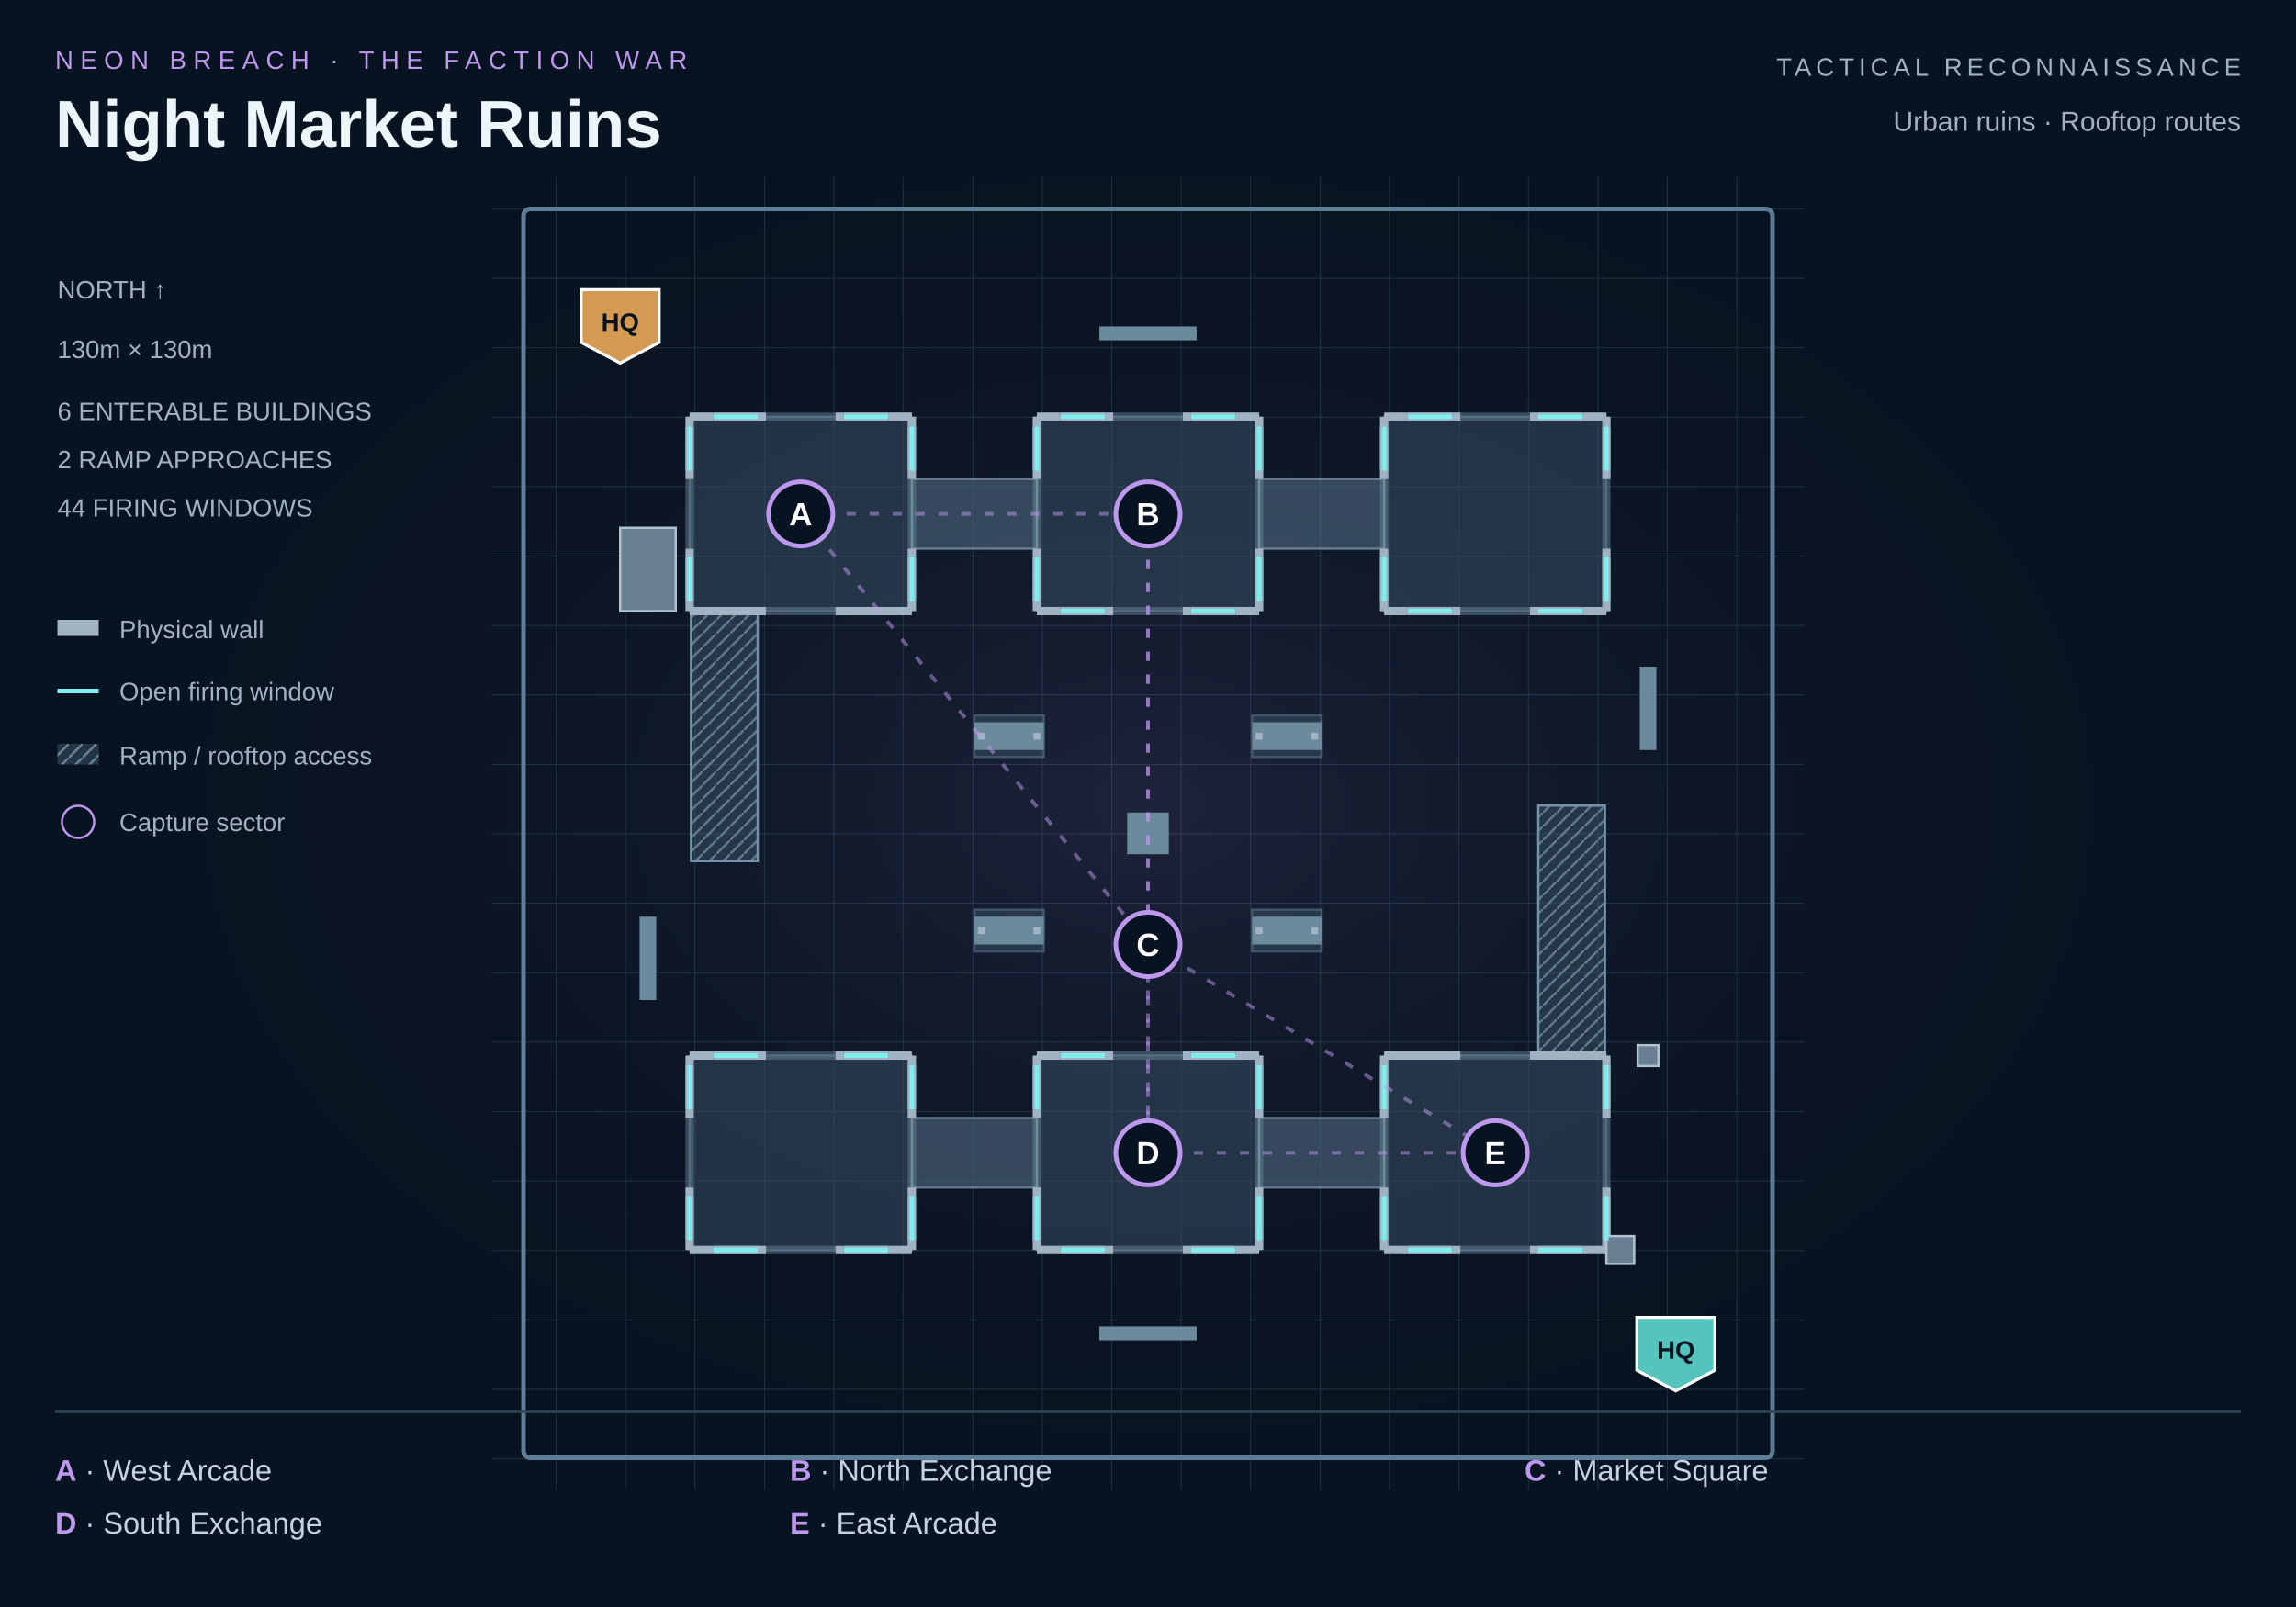
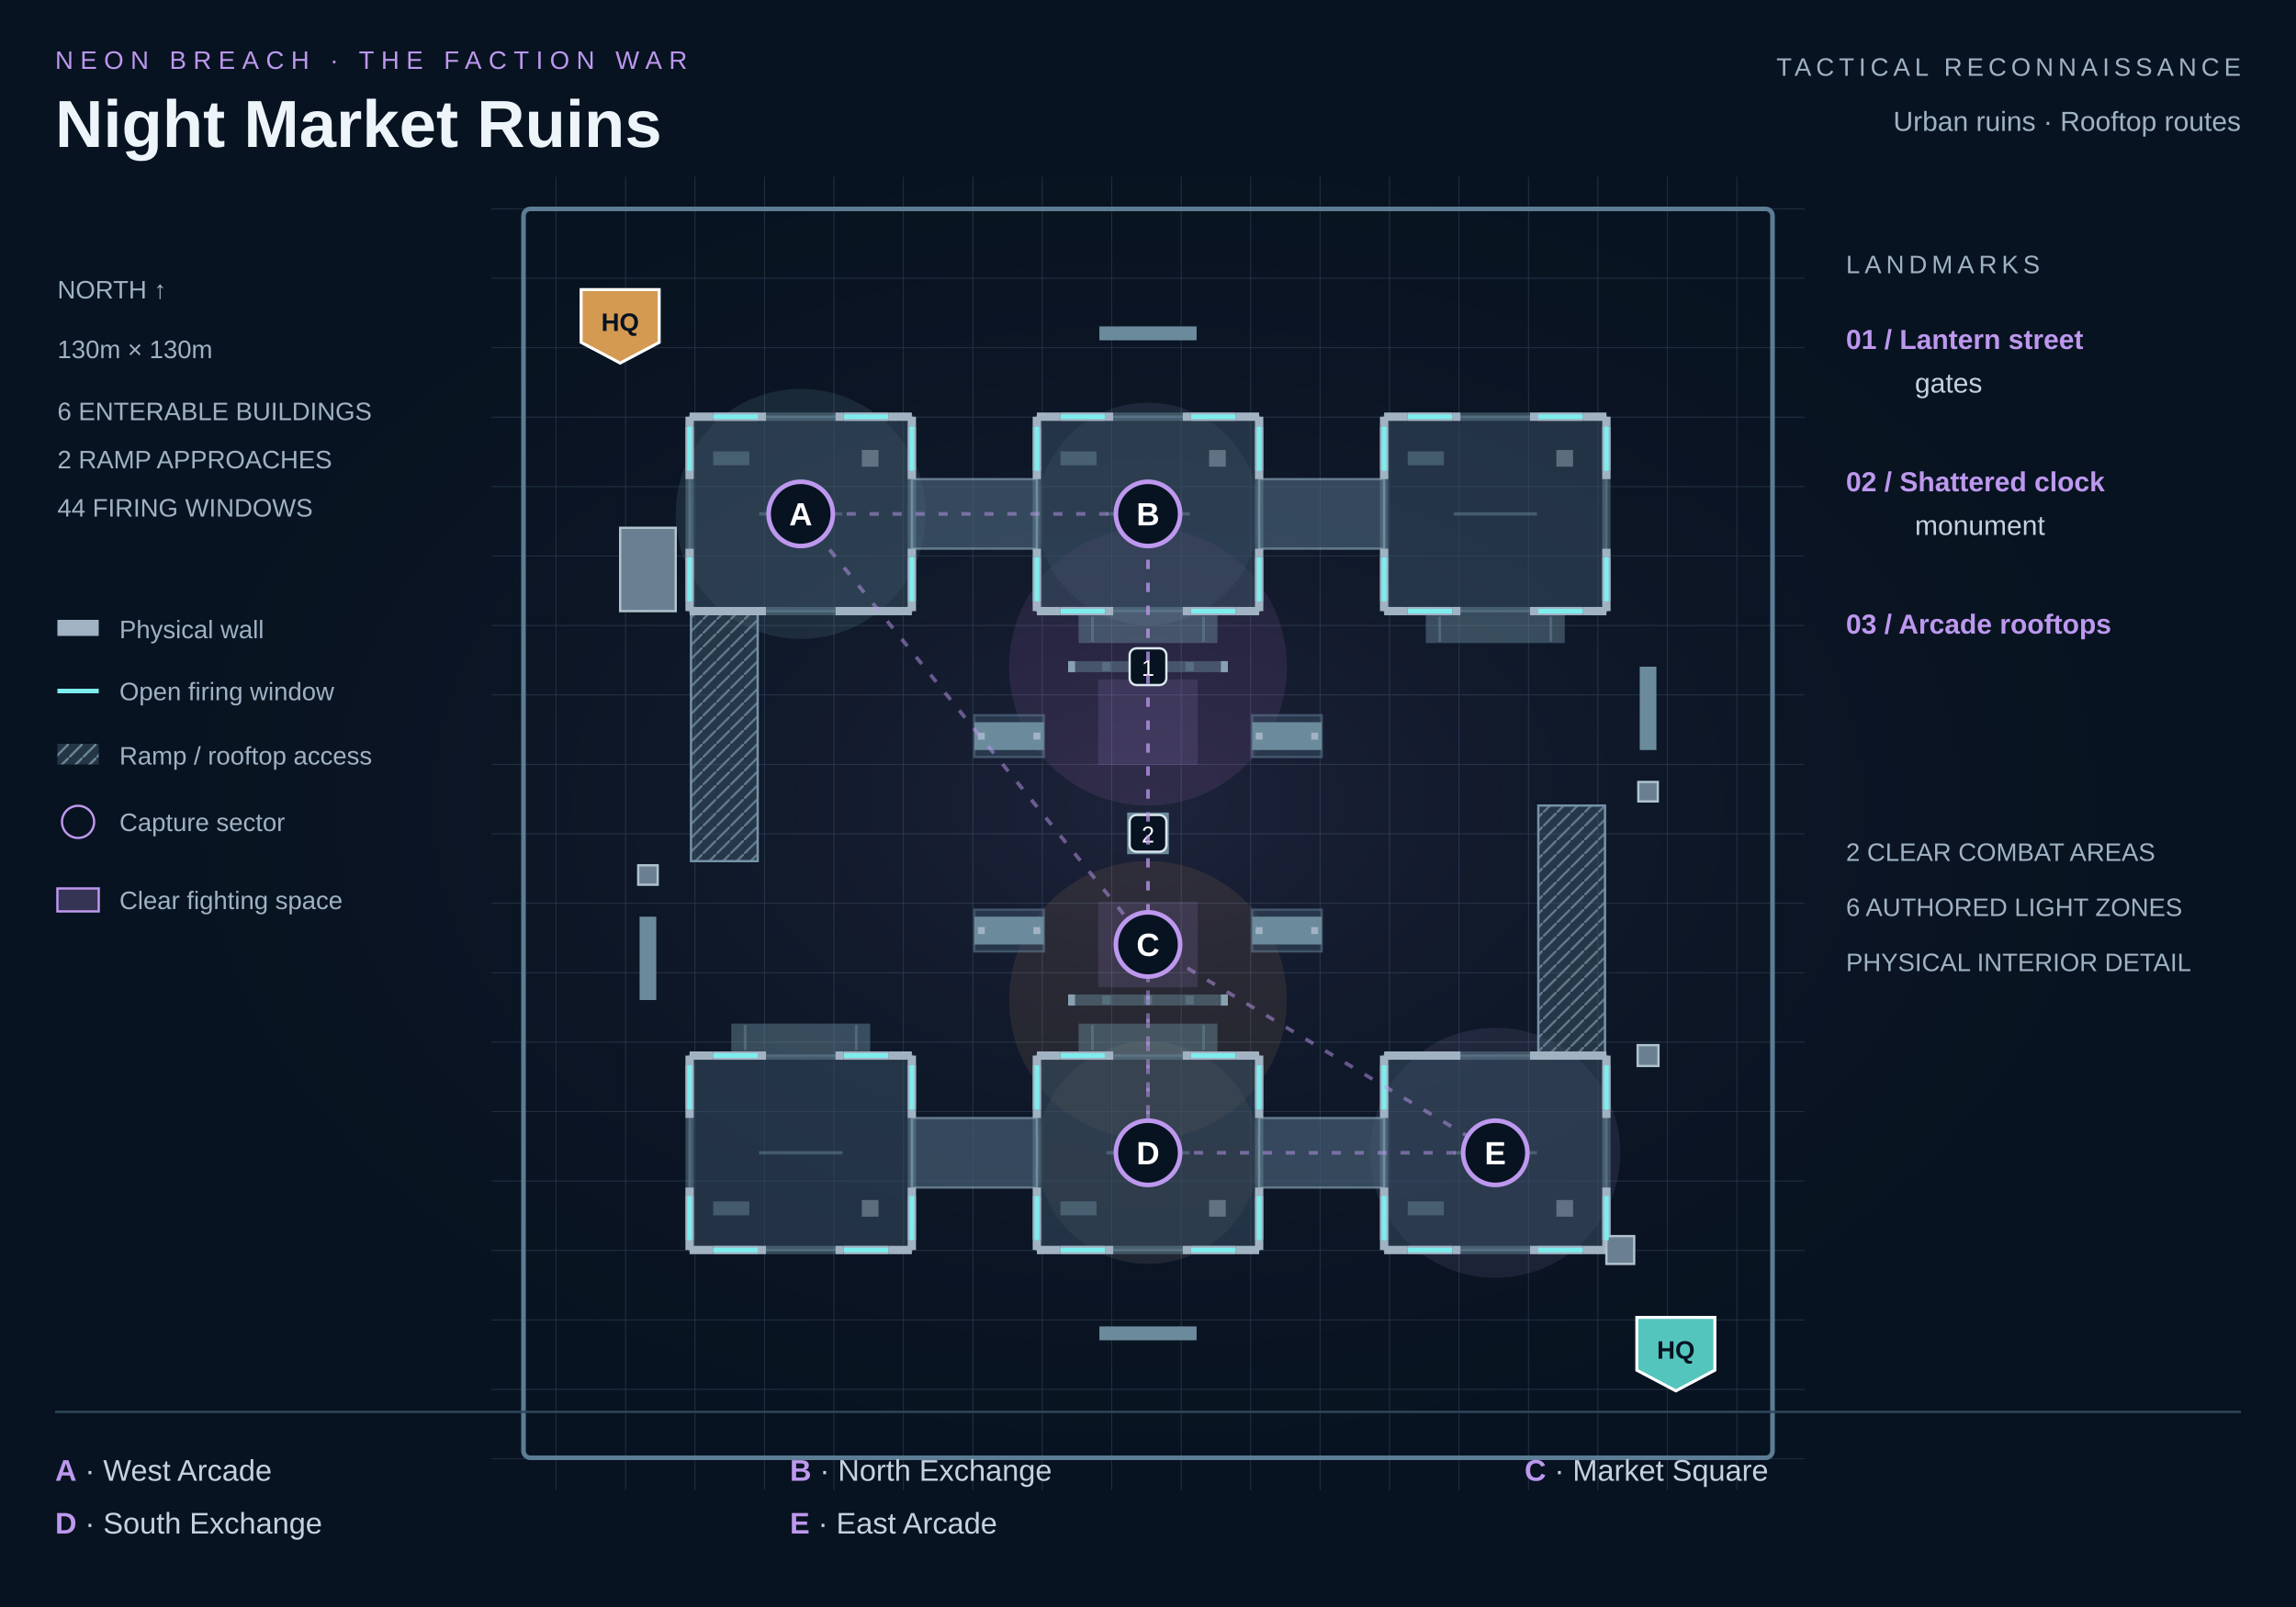
<svg xmlns="http://www.w3.org/2000/svg" width="1000" height="700" viewBox="0 0 1000 700" role="img" aria-label="Night Market Ruins tactical map preview">
  <defs>
    <pattern id="grid" width="30.25" height="30.25" patternUnits="userSpaceOnUse">
      <path d="M30.25 0H0V30.25" fill="none" stroke="#25374a" stroke-width=".6" />
    </pattern>
    <pattern id="ramp" width="6" height="6" patternUnits="userSpaceOnUse">
      <path d="M0 6L6 0" stroke="#91adbe" stroke-width="1" />
      <rect width="6" height="6" fill="#405a6c" fill-opacity=".5" />
    </pattern>
    <radialGradient id="glow">
      <stop stop-color="#bd98ee" stop-opacity=".12" />
      <stop offset="1" stop-color="#081321" stop-opacity="0" />
    </radialGradient>
  </defs>
  <rect width="1000" height="700" fill="#081321" />
  <rect x="214" y="77" width="572" height="572" fill="url(#grid)" />
  <ellipse cx="500" cy="350" rx="460" ry="310" fill="url(#glow)" />
  <g font-family="system-ui,Segoe UI,Arial,sans-serif">
    <text x="24" y="30" fill="#bd98ee" font-size="11" letter-spacing="3">NEON BREACH · THE FACTION WAR</text>
    <text x="24" y="64" fill="#edf5fa" font-size="29" font-weight="750">Night Market Ruins</text>
    <text x="976" y="33" text-anchor="end" fill="#9fb2c3" font-size="11" letter-spacing="2">TACTICAL RECONNAISSANCE</text>
    <text x="976" y="57" text-anchor="end" fill="#9fb2c3" font-size="12">Urban ruins · Rooftop routes</text>
    <rect x="228" y="91" width="544" height="544" rx="3" fill="none" stroke="#5c7d94" stroke-width="2" />
+     <circle cx="500" cy="435.6" r="60.5" fill="rgb(255,176,107)" opacity=".09" />
+     <circle cx="500" cy="290.4" r="60.5" fill="rgb(240,143,255)" opacity=".09" />
+     <circle cx="500" cy="223.85" r="48.4" fill="rgb(191,227,255)" opacity=".09" />
+     <circle cx="500" cy="502.15" r="48.4" fill="rgb(255,227,184)" opacity=".09" />
+     <circle cx="348.75" cy="223.85" r="54.45" fill="rgb(176,240,255)" opacity=".09" />
+     <circle cx="651.25" cy="502.15" r="54.45" fill="rgb(217,184,255)" opacity=".09" />
+     <rect x="478.82" y="393.25" width="42.35" height="36.30" fill="#bd98ee" stroke="#bd98ee" stroke-width="1" opacity="0.13" />
+     <rect x="478.82" y="296.45" width="42.35" height="36.30" fill="#bd98ee" stroke="#bd98ee" stroke-width="1" opacity="0.13" />
    <rect x="300.35" y="181.50" width="96.80" height="84.70" fill="#364d61" stroke="#66829a" stroke-width="1" opacity="0.55" />
    <rect x="451.60" y="181.50" width="96.80" height="84.70" fill="#364d61" stroke="#66829a" stroke-width="1" opacity="0.55" />
    <rect x="602.85" y="181.50" width="96.80" height="84.70" fill="#364d61" stroke="#66829a" stroke-width="1" opacity="0.55" />
    <rect x="300.35" y="459.80" width="96.80" height="84.70" fill="#364d61" stroke="#66829a" stroke-width="1" opacity="0.55" />
    <rect x="451.60" y="459.80" width="96.80" height="84.70" fill="#364d61" stroke="#66829a" stroke-width="1" opacity="0.55" />
    <rect x="602.85" y="459.80" width="96.80" height="84.70" fill="#364d61" stroke="#66829a" stroke-width="1" opacity="0.55" />
    <rect x="424.38" y="311.57" width="30.25" height="18.15" fill="#364d61" stroke="#66829a" stroke-width="1" opacity="0.55" />
    <rect x="545.38" y="396.27" width="30.25" height="18.15" fill="#364d61" stroke="#66829a" stroke-width="1" opacity="0.55" />
    <rect x="424.38" y="396.27" width="30.25" height="18.15" fill="#364d61" stroke="#66829a" stroke-width="1" opacity="0.55" />
    <rect x="545.38" y="311.57" width="30.25" height="18.15" fill="#364d61" stroke="#66829a" stroke-width="1" opacity="0.55" />
    <rect x="397.15" y="208.72" width="54.45" height="30.25" fill="#4a6379" stroke="#92aec1" stroke-width="1" opacity="0.65" />
    <rect x="548.40" y="208.72" width="54.45" height="30.25" fill="#4a6379" stroke="#92aec1" stroke-width="1" opacity="0.65" />
    <rect x="397.15" y="487.02" width="54.45" height="30.25" fill="#4a6379" stroke="#92aec1" stroke-width="1" opacity="0.65" />
    <rect x="548.40" y="487.02" width="54.45" height="30.25" fill="#4a6379" stroke="#92aec1" stroke-width="1" opacity="0.65" />
    <rect x="300.96" y="266.20" width="29.04" height="108.90" fill="url(#ramp)" stroke="#7fa0b6" stroke-width="1" opacity="0.9" />
    <rect x="670.00" y="350.90" width="29.04" height="108.90" fill="url(#ramp)" stroke="#7fa0b6" stroke-width="1" opacity="0.9" />
    <rect x="300.35" y="179.69" width="10.29" height="3.63" fill="#a1b3c3" opacity="1" />
    <rect x="310.63" y="179.69" width="19.36" height="3.63" fill="#6b8b9c" opacity="1" />
    <rect x="310.63" y="179.69" width="19.36" height="3.63" fill="#a1b3c3" opacity="1" />
    <rect x="330.00" y="179.69" width="3.63" height="3.63" fill="#a1b3c3" opacity="1" />
    <rect x="333.63" y="179.69" width="30.25" height="3.63" fill="#6b8b9c" opacity="0.45" />
    <rect x="363.88" y="179.69" width="3.63" height="3.63" fill="#a1b3c3" opacity="1" />
    <rect x="367.50" y="179.69" width="19.36" height="3.63" fill="#6b8b9c" opacity="1" />
    <rect x="367.50" y="179.69" width="19.36" height="3.63" fill="#a1b3c3" opacity="1" />
    <rect x="386.87" y="179.69" width="10.29" height="3.63" fill="#a1b3c3" opacity="1" />
    <rect x="298.54" y="181.50" width="3.63" height="4.24" fill="#a1b3c3" opacity="1" />
    <rect x="298.54" y="185.74" width="3.63" height="19.36" fill="#6b8b9c" opacity="1" />
    <rect x="298.54" y="185.74" width="3.63" height="19.36" fill="#a1b3c3" opacity="1" />
    <rect x="298.54" y="205.09" width="3.63" height="3.63" fill="#a1b3c3" opacity="1" />
    <rect x="298.54" y="208.72" width="3.63" height="30.25" fill="#6b8b9c" opacity="0.45" />
    <rect x="298.54" y="238.98" width="3.63" height="3.63" fill="#a1b3c3" opacity="1" />
    <rect x="298.54" y="242.60" width="3.63" height="19.36" fill="#6b8b9c" opacity="1" />
    <rect x="298.54" y="242.60" width="3.63" height="19.36" fill="#a1b3c3" opacity="1" />
    <rect x="298.54" y="261.96" width="3.63" height="4.24" fill="#a1b3c3" opacity="1" />
    <rect x="300.35" y="264.38" width="33.27" height="3.63" fill="#a1b3c3" opacity="1" />
    <rect x="333.63" y="264.38" width="30.25" height="3.63" fill="#6b8b9c" opacity="0.45" />
    <rect x="363.88" y="264.38" width="33.27" height="3.63" fill="#a1b3c3" opacity="1" />
    <rect x="395.33" y="181.50" width="3.63" height="4.24" fill="#a1b3c3" opacity="1" />
    <rect x="395.33" y="185.74" width="3.63" height="19.36" fill="#6b8b9c" opacity="1" />
    <rect x="395.33" y="185.74" width="3.63" height="19.36" fill="#a1b3c3" opacity="1" />
    <rect x="395.33" y="205.09" width="3.63" height="3.63" fill="#a1b3c3" opacity="1" />
    <rect x="395.33" y="208.72" width="3.63" height="30.25" fill="#6b8b9c" opacity="0.45" />
    <rect x="395.33" y="238.98" width="3.63" height="3.63" fill="#a1b3c3" opacity="1" />
    <rect x="395.33" y="242.60" width="3.63" height="19.36" fill="#6b8b9c" opacity="1" />
    <rect x="395.33" y="242.60" width="3.63" height="19.36" fill="#a1b3c3" opacity="1" />
    <rect x="395.33" y="261.96" width="3.63" height="4.24" fill="#a1b3c3" opacity="1" />
    <rect x="451.60" y="179.69" width="10.29" height="3.63" fill="#a1b3c3" opacity="1" />
    <rect x="461.88" y="179.69" width="19.36" height="3.63" fill="#6b8b9c" opacity="1" />
    <rect x="461.88" y="179.69" width="19.36" height="3.63" fill="#a1b3c3" opacity="1" />
    <rect x="481.25" y="179.69" width="3.63" height="3.63" fill="#a1b3c3" opacity="1" />
    <rect x="484.88" y="179.69" width="30.25" height="3.63" fill="#6b8b9c" opacity="0.45" />
    <rect x="515.13" y="179.69" width="3.63" height="3.63" fill="#a1b3c3" opacity="1" />
    <rect x="518.75" y="179.69" width="19.36" height="3.63" fill="#6b8b9c" opacity="1" />
    <rect x="518.75" y="179.69" width="19.36" height="3.63" fill="#a1b3c3" opacity="1" />
    <rect x="538.12" y="179.69" width="10.29" height="3.63" fill="#a1b3c3" opacity="1" />
    <rect x="449.78" y="181.50" width="3.63" height="4.24" fill="#a1b3c3" opacity="1" />
    <rect x="449.78" y="185.74" width="3.63" height="19.36" fill="#6b8b9c" opacity="1" />
    <rect x="449.78" y="185.74" width="3.63" height="19.36" fill="#a1b3c3" opacity="1" />
    <rect x="449.78" y="205.09" width="3.63" height="3.63" fill="#a1b3c3" opacity="1" />
    <rect x="449.78" y="208.72" width="3.63" height="30.25" fill="#6b8b9c" opacity="0.45" />
    <rect x="449.78" y="238.98" width="3.63" height="3.63" fill="#a1b3c3" opacity="1" />
    <rect x="449.78" y="242.60" width="3.63" height="19.36" fill="#6b8b9c" opacity="1" />
    <rect x="449.78" y="242.60" width="3.63" height="19.36" fill="#a1b3c3" opacity="1" />
    <rect x="449.78" y="261.96" width="3.63" height="4.24" fill="#a1b3c3" opacity="1" />
    <rect x="451.60" y="264.38" width="10.29" height="3.63" fill="#a1b3c3" opacity="1" />
    <rect x="461.88" y="264.38" width="19.36" height="3.63" fill="#6b8b9c" opacity="1" />
    <rect x="461.88" y="264.38" width="19.36" height="3.63" fill="#a1b3c3" opacity="1" />
    <rect x="481.25" y="264.38" width="3.63" height="3.63" fill="#a1b3c3" opacity="1" />
    <rect x="484.88" y="264.38" width="30.25" height="3.63" fill="#6b8b9c" opacity="0.45" />
    <rect x="515.13" y="264.38" width="3.63" height="3.63" fill="#a1b3c3" opacity="1" />
    <rect x="518.75" y="264.38" width="19.36" height="3.63" fill="#6b8b9c" opacity="1" />
    <rect x="518.75" y="264.38" width="19.36" height="3.63" fill="#a1b3c3" opacity="1" />
    <rect x="538.12" y="264.38" width="10.29" height="3.63" fill="#a1b3c3" opacity="1" />
    <rect x="546.59" y="181.50" width="3.63" height="4.24" fill="#a1b3c3" opacity="1" />
    <rect x="546.59" y="185.74" width="3.63" height="19.36" fill="#6b8b9c" opacity="1" />
    <rect x="546.59" y="185.74" width="3.63" height="19.36" fill="#a1b3c3" opacity="1" />
    <rect x="546.59" y="205.09" width="3.63" height="3.63" fill="#a1b3c3" opacity="1" />
    <rect x="546.59" y="208.72" width="3.63" height="30.25" fill="#6b8b9c" opacity="0.45" />
    <rect x="546.59" y="238.98" width="3.63" height="3.63" fill="#a1b3c3" opacity="1" />
    <rect x="546.59" y="242.60" width="3.63" height="19.36" fill="#6b8b9c" opacity="1" />
    <rect x="546.59" y="242.60" width="3.63" height="19.36" fill="#a1b3c3" opacity="1" />
    <rect x="546.59" y="261.96" width="3.63" height="4.24" fill="#a1b3c3" opacity="1" />
    <rect x="602.85" y="179.69" width="10.29" height="3.63" fill="#a1b3c3" opacity="1" />
    <rect x="613.13" y="179.69" width="19.36" height="3.63" fill="#6b8b9c" opacity="1" />
    <rect x="613.13" y="179.69" width="19.36" height="3.63" fill="#a1b3c3" opacity="1" />
    <rect x="632.50" y="179.69" width="3.63" height="3.63" fill="#a1b3c3" opacity="1" />
    <rect x="636.13" y="179.69" width="30.25" height="3.63" fill="#6b8b9c" opacity="0.45" />
    <rect x="666.38" y="179.69" width="3.63" height="3.63" fill="#a1b3c3" opacity="1" />
    <rect x="670.00" y="179.69" width="19.36" height="3.63" fill="#6b8b9c" opacity="1" />
    <rect x="670.00" y="179.69" width="19.36" height="3.63" fill="#a1b3c3" opacity="1" />
    <rect x="689.37" y="179.69" width="10.29" height="3.63" fill="#a1b3c3" opacity="1" />
    <rect x="601.03" y="181.50" width="3.63" height="4.24" fill="#a1b3c3" opacity="1" />
    <rect x="601.03" y="185.74" width="3.63" height="19.36" fill="#6b8b9c" opacity="1" />
    <rect x="601.03" y="185.74" width="3.63" height="19.36" fill="#a1b3c3" opacity="1" />
    <rect x="601.03" y="205.09" width="3.63" height="3.63" fill="#a1b3c3" opacity="1" />
    <rect x="601.03" y="208.72" width="3.63" height="30.25" fill="#6b8b9c" opacity="0.45" />
    <rect x="601.03" y="238.98" width="3.63" height="3.63" fill="#a1b3c3" opacity="1" />
    <rect x="601.03" y="242.60" width="3.63" height="19.36" fill="#6b8b9c" opacity="1" />
    <rect x="601.03" y="242.60" width="3.63" height="19.36" fill="#a1b3c3" opacity="1" />
    <rect x="601.03" y="261.96" width="3.63" height="4.24" fill="#a1b3c3" opacity="1" />
    <rect x="602.85" y="264.38" width="10.29" height="3.63" fill="#a1b3c3" opacity="1" />
    <rect x="613.13" y="264.38" width="19.36" height="3.63" fill="#6b8b9c" opacity="1" />
    <rect x="613.13" y="264.38" width="19.36" height="3.63" fill="#a1b3c3" opacity="1" />
    <rect x="632.50" y="264.38" width="3.63" height="3.63" fill="#a1b3c3" opacity="1" />
    <rect x="636.13" y="264.38" width="30.25" height="3.63" fill="#6b8b9c" opacity="0.45" />
    <rect x="666.38" y="264.38" width="3.63" height="3.63" fill="#a1b3c3" opacity="1" />
    <rect x="670.00" y="264.38" width="19.36" height="3.63" fill="#6b8b9c" opacity="1" />
    <rect x="670.00" y="264.38" width="19.36" height="3.63" fill="#a1b3c3" opacity="1" />
    <rect x="689.37" y="264.38" width="10.29" height="3.63" fill="#a1b3c3" opacity="1" />
    <rect x="697.84" y="181.50" width="3.63" height="4.24" fill="#a1b3c3" opacity="1" />
    <rect x="697.84" y="185.74" width="3.63" height="19.36" fill="#6b8b9c" opacity="1" />
    <rect x="697.84" y="185.74" width="3.63" height="19.36" fill="#a1b3c3" opacity="1" />
    <rect x="697.84" y="205.09" width="3.63" height="3.63" fill="#a1b3c3" opacity="1" />
    <rect x="697.84" y="208.72" width="3.63" height="30.25" fill="#6b8b9c" opacity="0.45" />
    <rect x="697.84" y="238.98" width="3.63" height="3.63" fill="#a1b3c3" opacity="1" />
    <rect x="697.84" y="242.60" width="3.63" height="19.36" fill="#6b8b9c" opacity="1" />
    <rect x="697.84" y="242.60" width="3.63" height="19.36" fill="#a1b3c3" opacity="1" />
    <rect x="697.84" y="261.96" width="3.63" height="4.24" fill="#a1b3c3" opacity="1" />
    <rect x="300.35" y="457.99" width="10.29" height="3.63" fill="#a1b3c3" opacity="1" />
    <rect x="310.63" y="457.99" width="19.36" height="3.63" fill="#6b8b9c" opacity="1" />
    <rect x="310.63" y="457.99" width="19.36" height="3.63" fill="#a1b3c3" opacity="1" />
    <rect x="330.00" y="457.99" width="3.63" height="3.63" fill="#a1b3c3" opacity="1" />
    <rect x="333.63" y="457.99" width="30.25" height="3.63" fill="#6b8b9c" opacity="0.45" />
    <rect x="363.88" y="457.99" width="3.63" height="3.63" fill="#a1b3c3" opacity="1" />
    <rect x="367.50" y="457.99" width="19.36" height="3.63" fill="#6b8b9c" opacity="1" />
    <rect x="367.50" y="457.99" width="19.36" height="3.63" fill="#a1b3c3" opacity="1" />
    <rect x="386.87" y="457.99" width="10.29" height="3.63" fill="#a1b3c3" opacity="1" />
    <rect x="298.54" y="459.80" width="3.63" height="4.24" fill="#a1b3c3" opacity="1" />
    <rect x="298.54" y="464.03" width="3.63" height="19.36" fill="#6b8b9c" opacity="1" />
    <rect x="298.54" y="464.03" width="3.63" height="19.36" fill="#a1b3c3" opacity="1" />
    <rect x="298.54" y="483.39" width="3.63" height="3.63" fill="#a1b3c3" opacity="1" />
    <rect x="298.54" y="487.02" width="3.63" height="30.25" fill="#6b8b9c" opacity="0.45" />
    <rect x="298.54" y="517.27" width="3.63" height="3.63" fill="#a1b3c3" opacity="1" />
    <rect x="298.54" y="520.90" width="3.63" height="19.36" fill="#6b8b9c" opacity="1" />
    <rect x="298.54" y="520.90" width="3.63" height="19.36" fill="#a1b3c3" opacity="1" />
    <rect x="298.54" y="540.26" width="3.63" height="4.24" fill="#a1b3c3" opacity="1" />
    <rect x="300.35" y="542.68" width="10.29" height="3.63" fill="#a1b3c3" opacity="1" />
    <rect x="310.63" y="542.68" width="19.36" height="3.63" fill="#6b8b9c" opacity="1" />
    <rect x="310.63" y="542.68" width="19.36" height="3.63" fill="#a1b3c3" opacity="1" />
    <rect x="330.00" y="542.68" width="3.63" height="3.63" fill="#a1b3c3" opacity="1" />
    <rect x="333.63" y="542.68" width="30.25" height="3.63" fill="#6b8b9c" opacity="0.45" />
    <rect x="363.88" y="542.68" width="3.63" height="3.63" fill="#a1b3c3" opacity="1" />
    <rect x="367.50" y="542.68" width="19.36" height="3.63" fill="#6b8b9c" opacity="1" />
    <rect x="367.50" y="542.68" width="19.36" height="3.63" fill="#a1b3c3" opacity="1" />
    <rect x="386.87" y="542.68" width="10.29" height="3.63" fill="#a1b3c3" opacity="1" />
    <rect x="395.33" y="459.80" width="3.63" height="4.24" fill="#a1b3c3" opacity="1" />
    <rect x="395.33" y="464.03" width="3.63" height="19.36" fill="#6b8b9c" opacity="1" />
    <rect x="395.33" y="464.03" width="3.63" height="19.36" fill="#a1b3c3" opacity="1" />
    <rect x="395.33" y="483.39" width="3.63" height="3.63" fill="#a1b3c3" opacity="1" />
    <rect x="395.33" y="487.02" width="3.63" height="30.25" fill="#6b8b9c" opacity="0.45" />
    <rect x="395.33" y="517.27" width="3.63" height="3.63" fill="#a1b3c3" opacity="1" />
    <rect x="395.33" y="520.90" width="3.63" height="19.36" fill="#6b8b9c" opacity="1" />
    <rect x="395.33" y="520.90" width="3.63" height="19.36" fill="#a1b3c3" opacity="1" />
    <rect x="395.33" y="540.26" width="3.63" height="4.24" fill="#a1b3c3" opacity="1" />
    <rect x="451.60" y="457.99" width="10.29" height="3.63" fill="#a1b3c3" opacity="1" />
    <rect x="461.88" y="457.99" width="19.36" height="3.63" fill="#6b8b9c" opacity="1" />
    <rect x="461.88" y="457.99" width="19.36" height="3.63" fill="#a1b3c3" opacity="1" />
    <rect x="481.25" y="457.99" width="3.63" height="3.63" fill="#a1b3c3" opacity="1" />
    <rect x="484.88" y="457.99" width="30.25" height="3.63" fill="#6b8b9c" opacity="0.45" />
    <rect x="515.13" y="457.99" width="3.63" height="3.63" fill="#a1b3c3" opacity="1" />
    <rect x="518.75" y="457.99" width="19.36" height="3.63" fill="#6b8b9c" opacity="1" />
    <rect x="518.75" y="457.99" width="19.36" height="3.63" fill="#a1b3c3" opacity="1" />
    <rect x="538.12" y="457.99" width="10.29" height="3.63" fill="#a1b3c3" opacity="1" />
    <rect x="449.78" y="459.80" width="3.63" height="4.24" fill="#a1b3c3" opacity="1" />
    <rect x="449.78" y="464.03" width="3.63" height="19.36" fill="#6b8b9c" opacity="1" />
    <rect x="449.78" y="464.03" width="3.63" height="19.36" fill="#a1b3c3" opacity="1" />
    <rect x="449.78" y="483.39" width="3.63" height="3.63" fill="#a1b3c3" opacity="1" />
    <rect x="449.78" y="487.02" width="3.63" height="30.25" fill="#6b8b9c" opacity="0.45" />
    <rect x="449.78" y="517.27" width="3.63" height="3.63" fill="#a1b3c3" opacity="1" />
    <rect x="449.78" y="520.90" width="3.63" height="19.36" fill="#6b8b9c" opacity="1" />
    <rect x="449.78" y="520.90" width="3.63" height="19.36" fill="#a1b3c3" opacity="1" />
    <rect x="449.78" y="540.26" width="3.63" height="4.24" fill="#a1b3c3" opacity="1" />
    <rect x="451.60" y="542.68" width="10.29" height="3.63" fill="#a1b3c3" opacity="1" />
    <rect x="461.88" y="542.68" width="19.36" height="3.63" fill="#6b8b9c" opacity="1" />
    <rect x="461.88" y="542.68" width="19.36" height="3.63" fill="#a1b3c3" opacity="1" />
    <rect x="481.25" y="542.68" width="3.63" height="3.63" fill="#a1b3c3" opacity="1" />
    <rect x="484.88" y="542.68" width="30.25" height="3.63" fill="#6b8b9c" opacity="0.45" />
    <rect x="515.13" y="542.68" width="3.63" height="3.63" fill="#a1b3c3" opacity="1" />
    <rect x="518.75" y="542.68" width="19.36" height="3.63" fill="#6b8b9c" opacity="1" />
    <rect x="518.75" y="542.68" width="19.36" height="3.63" fill="#a1b3c3" opacity="1" />
    <rect x="538.12" y="542.68" width="10.29" height="3.63" fill="#a1b3c3" opacity="1" />
    <rect x="546.59" y="459.80" width="3.63" height="4.24" fill="#a1b3c3" opacity="1" />
    <rect x="546.59" y="464.03" width="3.63" height="19.36" fill="#6b8b9c" opacity="1" />
    <rect x="546.59" y="464.03" width="3.63" height="19.36" fill="#a1b3c3" opacity="1" />
    <rect x="546.59" y="483.39" width="3.63" height="3.63" fill="#a1b3c3" opacity="1" />
    <rect x="546.59" y="487.02" width="3.63" height="30.25" fill="#6b8b9c" opacity="0.45" />
    <rect x="546.59" y="517.27" width="3.63" height="3.63" fill="#a1b3c3" opacity="1" />
    <rect x="546.59" y="520.90" width="3.63" height="19.36" fill="#6b8b9c" opacity="1" />
    <rect x="546.59" y="520.90" width="3.63" height="19.36" fill="#a1b3c3" opacity="1" />
    <rect x="546.59" y="540.26" width="3.63" height="4.24" fill="#a1b3c3" opacity="1" />
    <rect x="602.85" y="457.99" width="33.27" height="3.63" fill="#a1b3c3" opacity="1" />
    <rect x="636.13" y="457.99" width="30.25" height="3.63" fill="#6b8b9c" opacity="0.45" />
    <rect x="666.38" y="457.99" width="33.27" height="3.63" fill="#a1b3c3" opacity="1" />
    <rect x="601.03" y="459.80" width="3.63" height="4.24" fill="#a1b3c3" opacity="1" />
    <rect x="601.03" y="464.03" width="3.63" height="19.36" fill="#6b8b9c" opacity="1" />
    <rect x="601.03" y="464.03" width="3.63" height="19.36" fill="#a1b3c3" opacity="1" />
    <rect x="601.03" y="483.39" width="3.63" height="3.63" fill="#a1b3c3" opacity="1" />
    <rect x="601.03" y="487.02" width="3.63" height="30.25" fill="#6b8b9c" opacity="0.45" />
    <rect x="601.03" y="517.27" width="3.63" height="3.63" fill="#a1b3c3" opacity="1" />
    <rect x="601.03" y="520.90" width="3.63" height="19.36" fill="#6b8b9c" opacity="1" />
    <rect x="601.03" y="520.90" width="3.63" height="19.36" fill="#a1b3c3" opacity="1" />
    <rect x="601.03" y="540.26" width="3.63" height="4.24" fill="#a1b3c3" opacity="1" />
    <rect x="602.85" y="542.68" width="10.29" height="3.63" fill="#a1b3c3" opacity="1" />
    <rect x="613.13" y="542.68" width="19.36" height="3.63" fill="#6b8b9c" opacity="1" />
    <rect x="613.13" y="542.68" width="19.36" height="3.63" fill="#a1b3c3" opacity="1" />
    <rect x="632.50" y="542.68" width="3.63" height="3.63" fill="#a1b3c3" opacity="1" />
    <rect x="636.13" y="542.68" width="30.25" height="3.63" fill="#6b8b9c" opacity="0.45" />
    <rect x="666.38" y="542.68" width="3.63" height="3.63" fill="#a1b3c3" opacity="1" />
    <rect x="670.00" y="542.68" width="19.36" height="3.63" fill="#6b8b9c" opacity="1" />
    <rect x="670.00" y="542.68" width="19.36" height="3.63" fill="#a1b3c3" opacity="1" />
    <rect x="689.37" y="542.68" width="10.29" height="3.63" fill="#a1b3c3" opacity="1" />
    <rect x="697.84" y="459.80" width="3.63" height="4.24" fill="#a1b3c3" opacity="1" />
    <rect x="697.84" y="464.03" width="3.63" height="19.36" fill="#6b8b9c" opacity="1" />
    <rect x="697.84" y="464.03" width="3.63" height="19.36" fill="#a1b3c3" opacity="1" />
    <rect x="697.84" y="483.39" width="3.63" height="3.63" fill="#a1b3c3" opacity="1" />
    <rect x="697.84" y="487.02" width="3.63" height="30.25" fill="#6b8b9c" opacity="0.45" />
    <rect x="697.84" y="517.27" width="3.63" height="3.63" fill="#a1b3c3" opacity="1" />
    <rect x="697.84" y="520.90" width="3.63" height="19.36" fill="#6b8b9c" opacity="1" />
    <rect x="697.84" y="520.90" width="3.63" height="19.36" fill="#a1b3c3" opacity="1" />
    <rect x="697.84" y="540.26" width="3.63" height="4.24" fill="#a1b3c3" opacity="1" />
    <rect x="424.38" y="314.60" width="30.25" height="12.10" fill="#6b8b9c" opacity="1" />
    <rect x="425.89" y="319.14" width="3.02" height="3.02" fill="#a1b3c3" opacity="1" />
    <rect x="450.09" y="319.14" width="3.02" height="3.02" fill="#a1b3c3" opacity="1" />
    <rect x="545.38" y="399.30" width="30.25" height="12.10" fill="#6b8b9c" opacity="1" />
    <rect x="546.89" y="403.84" width="3.02" height="3.02" fill="#a1b3c3" opacity="1" />
    <rect x="571.09" y="403.84" width="3.02" height="3.02" fill="#a1b3c3" opacity="1" />
    <rect x="424.38" y="399.30" width="30.25" height="12.10" fill="#6b8b9c" opacity="1" />
    <rect x="425.89" y="403.84" width="3.02" height="3.02" fill="#a1b3c3" opacity="1" />
    <rect x="450.09" y="403.84" width="3.02" height="3.02" fill="#a1b3c3" opacity="1" />
    <rect x="545.38" y="314.60" width="30.25" height="12.10" fill="#6b8b9c" opacity="1" />
    <rect x="546.89" y="319.14" width="3.02" height="3.02" fill="#a1b3c3" opacity="1" />
    <rect x="571.09" y="319.14" width="3.02" height="3.02" fill="#a1b3c3" opacity="1" />
    <rect x="278.57" y="399.30" width="7.26" height="36.30" fill="#6b8b9c" opacity="1" />
    <rect x="714.17" y="290.40" width="7.26" height="36.30" fill="#6b8b9c" opacity="1" />
    <rect x="490.93" y="353.93" width="18.15" height="18.15" fill="#6b8b9c" opacity="1" />
    <rect x="478.82" y="142.18" width="42.35" height="6.05" fill="#6b8b9c" opacity="1" />
    <rect x="478.82" y="577.77" width="42.35" height="6.05" fill="#6b8b9c" opacity="1" />
+     <rect x="465.21" y="287.98" width="3.02" height="4.84" fill="#a1b3c3" opacity="1" />
+     <rect x="531.76" y="287.98" width="3.02" height="4.84" fill="#a1b3c3" opacity="1" />
+     <rect x="465.21" y="287.98" width="69.58" height="4.84" fill="#6b8b9c" opacity="0.45" />
+     <rect x="480.04" y="288.43" width="3.63" height="3.93" fill="#6b8b9c" opacity="0.45" />
+     <rect x="498.19" y="288.43" width="3.63" height="3.93" fill="#6b8b9c" opacity="0.45" />
+     <rect x="516.34" y="288.43" width="3.63" height="3.93" fill="#6b8b9c" opacity="0.45" />
+     <rect x="465.21" y="433.18" width="3.02" height="4.84" fill="#a1b3c3" opacity="1" />
+     <rect x="531.76" y="433.18" width="3.02" height="4.84" fill="#a1b3c3" opacity="1" />
+     <rect x="465.21" y="433.18" width="69.58" height="4.84" fill="#6b8b9c" opacity="0.45" />
+     <rect x="480.04" y="433.63" width="3.63" height="3.93" fill="#6b8b9c" opacity="0.45" />
+     <rect x="498.19" y="433.63" width="3.63" height="3.93" fill="#6b8b9c" opacity="0.45" />
+     <rect x="516.34" y="433.63" width="3.63" height="3.93" fill="#6b8b9c" opacity="0.45" />
+     <rect x="497.58" y="360.58" width="4.84" height="4.84" fill="#a1b3c3" opacity="1" />
+     <rect x="493.35" y="359.98" width="13.31" height="6.05" fill="#6b8b9c" opacity="0.45" />
+     <rect x="375.37" y="196.02" width="7.26" height="7.26" fill="#a1b3c3" opacity="0.45" />
+     <rect x="310.63" y="196.63" width="15.73" height="6.05" fill="#6b8b9c" opacity="0.45" />
+     <rect x="330.60" y="223.12" width="36.30" height="1.45" fill="#6b8b9c" opacity="0.45" />
+     <rect x="526.62" y="196.02" width="7.26" height="7.26" fill="#a1b3c3" opacity="0.45" />
+     <rect x="461.88" y="196.63" width="15.73" height="6.05" fill="#6b8b9c" opacity="0.45" />
+     <rect x="481.85" y="223.12" width="36.30" height="1.45" fill="#6b8b9c" opacity="0.45" />
+     <rect x="469.75" y="268.01" width="60.50" height="12.10" fill="#6b8b9c" opacity="0.45" />
+     <rect x="475.19" y="268.62" width="1.21" height="10.89" fill="#6b8b9c" opacity="0.45" />
+     <rect x="523.60" y="268.62" width="1.21" height="10.89" fill="#6b8b9c" opacity="0.45" />
+     <rect x="677.87" y="196.02" width="7.26" height="7.26" fill="#a1b3c3" opacity="0.45" />
+     <rect x="613.13" y="196.63" width="15.73" height="6.05" fill="#6b8b9c" opacity="0.45" />
+     <rect x="633.10" y="223.12" width="36.30" height="1.45" fill="#6b8b9c" opacity="0.45" />
+     <rect x="621.00" y="268.01" width="60.50" height="12.10" fill="#6b8b9c" opacity="0.45" />
+     <rect x="626.44" y="268.62" width="1.21" height="10.89" fill="#6b8b9c" opacity="0.45" />
+     <rect x="674.85" y="268.62" width="1.21" height="10.89" fill="#6b8b9c" opacity="0.45" />
+     <rect x="375.37" y="522.72" width="7.26" height="7.26" fill="#a1b3c3" opacity="0.45" />
+     <rect x="310.63" y="523.33" width="15.73" height="6.05" fill="#6b8b9c" opacity="0.45" />
+     <rect x="330.60" y="501.42" width="36.30" height="1.45" fill="#6b8b9c" opacity="0.45" />
+     <rect x="318.50" y="445.88" width="60.50" height="12.10" fill="#6b8b9c" opacity="0.45" />
+     <rect x="323.94" y="446.49" width="1.21" height="10.89" fill="#6b8b9c" opacity="0.45" />
+     <rect x="372.35" y="446.49" width="1.21" height="10.89" fill="#6b8b9c" opacity="0.45" />
+     <rect x="526.62" y="522.72" width="7.26" height="7.26" fill="#a1b3c3" opacity="0.45" />
+     <rect x="461.88" y="523.33" width="15.73" height="6.05" fill="#6b8b9c" opacity="0.45" />
+     <rect x="481.85" y="501.42" width="36.30" height="1.45" fill="#6b8b9c" opacity="0.45" />
+     <rect x="469.75" y="445.88" width="60.50" height="12.10" fill="#6b8b9c" opacity="0.45" />
+     <rect x="475.19" y="446.49" width="1.21" height="10.89" fill="#6b8b9c" opacity="0.45" />
+     <rect x="523.60" y="446.49" width="1.21" height="10.89" fill="#6b8b9c" opacity="0.45" />
+     <rect x="677.87" y="522.72" width="7.26" height="7.26" fill="#a1b3c3" opacity="0.45" />
+     <rect x="613.13" y="523.33" width="15.73" height="6.05" fill="#6b8b9c" opacity="0.45" />
+     <rect x="633.10" y="501.42" width="36.30" height="1.45" fill="#6b8b9c" opacity="0.45" />
    <rect x="699.65" y="538.45" width="12.10" height="12.10" fill="#6a7f91" stroke="#afc3ce" stroke-width="1" opacity="1" />
    <rect x="270.10" y="229.90" width="24.20" height="36.30" fill="#6a7f91" stroke="#afc3ce" stroke-width="1" opacity="1" />
    <rect x="713.26" y="455.26" width="9.07" height="9.07" fill="#6a7f91" stroke="#afc3ce" stroke-width="1" opacity="1" />
+     <rect x="277.97" y="376.92" width="8.47" height="8.47" fill="#6a7f91" stroke="#afc3ce" stroke-width="1" opacity="1" />
+     <rect x="713.56" y="340.62" width="8.47" height="8.47" fill="#6a7f91" stroke="#afc3ce" stroke-width="1" opacity="1" />
    <path d="M 310.635 181.5 L 329.995 181.5" stroke="#7deded" stroke-width="2" />
    <path d="M 367.505 181.5 L 386.865 181.5" stroke="#7deded" stroke-width="2" />
    <path d="M 300.35 185.735 L 300.35 205.095" stroke="#7deded" stroke-width="2" />
    <path d="M 300.35 242.605 L 300.35 261.965" stroke="#7deded" stroke-width="2" />
    <path d="M 397.15 185.735 L 397.15 205.095" stroke="#7deded" stroke-width="2" />
    <path d="M 397.15 242.605 L 397.15 261.965" stroke="#7deded" stroke-width="2" />
    <path d="M 461.885 181.5 L 481.245 181.5" stroke="#7deded" stroke-width="2" />
    <path d="M 518.755 181.5 L 538.115 181.5" stroke="#7deded" stroke-width="2" />
    <path d="M 451.6 185.735 L 451.6 205.095" stroke="#7deded" stroke-width="2" />
    <path d="M 451.6 242.605 L 451.6 261.965" stroke="#7deded" stroke-width="2" />
    <path d="M 461.885 266.2 L 481.245 266.2" stroke="#7deded" stroke-width="2" />
    <path d="M 518.755 266.2 L 538.115 266.2" stroke="#7deded" stroke-width="2" />
    <path d="M 548.4 185.735 L 548.4 205.095" stroke="#7deded" stroke-width="2" />
    <path d="M 548.4 242.605 L 548.4 261.965" stroke="#7deded" stroke-width="2" />
    <path d="M 613.135 181.5 L 632.495 181.5" stroke="#7deded" stroke-width="2" />
    <path d="M 670.005 181.5 L 689.365 181.5" stroke="#7deded" stroke-width="2" />
    <path d="M 602.85 185.735 L 602.85 205.095" stroke="#7deded" stroke-width="2" />
    <path d="M 602.85 242.605 L 602.85 261.965" stroke="#7deded" stroke-width="2" />
    <path d="M 613.135 266.2 L 632.495 266.2" stroke="#7deded" stroke-width="2" />
    <path d="M 670.005 266.2 L 689.365 266.2" stroke="#7deded" stroke-width="2" />
    <path d="M 699.65 185.735 L 699.65 205.095" stroke="#7deded" stroke-width="2" />
    <path d="M 699.65 242.605 L 699.65 261.965" stroke="#7deded" stroke-width="2" />
    <path d="M 310.635 459.8 L 329.995 459.8" stroke="#7deded" stroke-width="2" />
    <path d="M 367.505 459.8 L 386.865 459.8" stroke="#7deded" stroke-width="2" />
    <path d="M 300.35 464.035 L 300.35 483.395" stroke="#7deded" stroke-width="2" />
    <path d="M 300.35 520.905 L 300.35 540.265" stroke="#7deded" stroke-width="2" />
    <path d="M 310.635 544.5 L 329.995 544.5" stroke="#7deded" stroke-width="2" />
    <path d="M 367.505 544.5 L 386.865 544.5" stroke="#7deded" stroke-width="2" />
    <path d="M 397.15 464.035 L 397.15 483.395" stroke="#7deded" stroke-width="2" />
    <path d="M 397.15 520.905 L 397.15 540.265" stroke="#7deded" stroke-width="2" />
    <path d="M 461.885 459.8 L 481.245 459.8" stroke="#7deded" stroke-width="2" />
    <path d="M 518.755 459.8 L 538.115 459.8" stroke="#7deded" stroke-width="2" />
    <path d="M 451.6 464.035 L 451.6 483.395" stroke="#7deded" stroke-width="2" />
    <path d="M 451.6 520.905 L 451.6 540.265" stroke="#7deded" stroke-width="2" />
    <path d="M 461.885 544.5 L 481.245 544.5" stroke="#7deded" stroke-width="2" />
    <path d="M 518.755 544.5 L 538.115 544.5" stroke="#7deded" stroke-width="2" />
    <path d="M 548.4 464.035 L 548.4 483.395" stroke="#7deded" stroke-width="2" />
    <path d="M 548.4 520.905 L 548.4 540.265" stroke="#7deded" stroke-width="2" />
    <path d="M 602.85 464.035 L 602.85 483.395" stroke="#7deded" stroke-width="2" />
    <path d="M 602.85 520.905 L 602.85 540.265" stroke="#7deded" stroke-width="2" />
    <path d="M 613.135 544.5 L 632.495 544.5" stroke="#7deded" stroke-width="2" />
    <path d="M 670.005 544.5 L 689.365 544.5" stroke="#7deded" stroke-width="2" />
    <path d="M 699.65 464.035 L 699.65 483.395" stroke="#7deded" stroke-width="2" />
    <path d="M 699.65 520.905 L 699.65 540.265" stroke="#7deded" stroke-width="2" />
+     <g transform="translate(500 290.4)">
+       <rect x="-8" y="-8" width="16" height="16" rx="3" fill="#071321" stroke="#dce8ef" />
+       <text y="4" text-anchor="middle" font-size="10" fill="#fff">1</text>
+     </g>
+     <g transform="translate(500 363)">
+       <rect x="-8" y="-8" width="16" height="16" rx="3" fill="#071321" stroke="#dce8ef" />
+       <text y="4" text-anchor="middle" font-size="10" fill="#fff">2</text>
+     </g>
+     <g transform="translate(651.25 502.15)">
+       <rect x="-8" y="-8" width="16" height="16" rx="3" fill="#071321" stroke="#dce8ef" />
+       <text y="4" text-anchor="middle" font-size="10" fill="#fff">3</text>
+     </g>
    <path d="M 348.75 223.85 L 500 223.85" stroke="#bd98ee" stroke-width="1.6" stroke-dasharray="4 6" opacity=".5" />
    <path d="M 348.75 223.85 L 500 411.4" stroke="#bd98ee" stroke-width="1.6" stroke-dasharray="4 6" opacity=".5" />
    <path d="M 500 223.85 L 500 411.4" stroke="#bd98ee" stroke-width="1.6" stroke-dasharray="4 6" opacity=".5" />
    <path d="M 500 223.85 L 500 502.15" stroke="#bd98ee" stroke-width="1.6" stroke-dasharray="4 6" opacity=".5" />
    <path d="M 500 411.4 L 500 502.15" stroke="#bd98ee" stroke-width="1.6" stroke-dasharray="4 6" opacity=".5" />
    <path d="M 500 411.4 L 651.25 502.15" stroke="#bd98ee" stroke-width="1.6" stroke-dasharray="4 6" opacity=".5" />
    <path d="M 500 502.15 L 651.25 502.15" stroke="#bd98ee" stroke-width="1.6" stroke-dasharray="4 6" opacity=".5" />
    <g transform="translate(348.75 223.85)">
      <circle r="14" fill="#071321" stroke="#bd98ee" stroke-width="2" />
      <text y="5" text-anchor="middle" fill="#fff" font-size="14" font-weight="700">A</text>
    </g>
    <g transform="translate(500 223.85)">
      <circle r="14" fill="#071321" stroke="#bd98ee" stroke-width="2" />
      <text y="5" text-anchor="middle" fill="#fff" font-size="14" font-weight="700">B</text>
    </g>
    <g transform="translate(500 411.4)">
      <circle r="14" fill="#071321" stroke="#bd98ee" stroke-width="2" />
      <text y="5" text-anchor="middle" fill="#fff" font-size="14" font-weight="700">C</text>
    </g>
    <g transform="translate(500 502.15)">
      <circle r="14" fill="#071321" stroke="#bd98ee" stroke-width="2" />
      <text y="5" text-anchor="middle" fill="#fff" font-size="14" font-weight="700">D</text>
    </g>
    <g transform="translate(651.25 502.15)">
      <circle r="14" fill="#071321" stroke="#bd98ee" stroke-width="2" />
      <text y="5" text-anchor="middle" fill="#fff" font-size="14" font-weight="700">E</text>
    </g>
    <g transform="translate(270.1 139.15)">
      <path d="M-17-13H17V10L0 19-17 10Z" fill="#d59a51" stroke="#fff" stroke-width="1.3" />
      <text y="5" text-anchor="middle" font-size="11" font-weight="800" fill="#071321">HQ</text>
    </g>
    <g transform="translate(729.9 586.85)">
      <path d="M-17-13H17V10L0 19-17 10Z" fill="#53c5bd" stroke="#fff" stroke-width="1.3" />
      <text y="5" text-anchor="middle" font-size="11" font-weight="800" fill="#071321">HQ</text>
    </g>
    <g fill="#9fb2c3" font-size="11">
      <text x="25" y="130">NORTH ↑</text>
      <text x="25" y="156">130m × 130m</text>
      <text x="25" y="183">6 ENTERABLE BUILDINGS</text>
      <text x="25" y="204">2 RAMP APPROACHES</text>
      <text x="25" y="225">44 FIRING WINDOWS</text>
      <rect x="25" y="270" width="18" height="7" fill="#a1b3c3" />
      <text x="52" y="278">Physical wall</text>
      <path d="M25 301H43" stroke="#7deded" stroke-width="2" />
      <text x="52" y="305">Open firing window</text>
      <rect x="25" y="324" width="18" height="9" fill="url(#ramp)" />
      <text x="52" y="333">Ramp / rooftop access</text>
      <circle cx="34" cy="358" r="7" fill="none" stroke="#bd98ee" />
      <text x="52" y="362">Capture sector</text>
    </g>
+     <g font-size="11">
+       <text x="804" y="119" fill="#9fb2c3" letter-spacing="2">LANDMARKS</text>
+       <text x="804" y="152" fill="#bd98ee" font-size="12" font-weight="700">01 / Lantern street</text>
+       <text x="834" y="171" fill="#c4d2df" font-size="12">gates</text>
+       <text x="804" y="214" fill="#bd98ee" font-size="12" font-weight="700">02 / Shattered clock</text>
+       <text x="834" y="233" fill="#c4d2df" font-size="12">monument</text>
+       <text x="804" y="276" fill="#bd98ee" font-size="12" font-weight="700">03 / Arcade rooftops</text>
+       <text x="804" y="375" fill="#9fb2c3">2 CLEAR COMBAT AREAS</text>
+       <text x="804" y="399" fill="#9fb2c3">6 AUTHORED LIGHT ZONES</text>
+       <text x="804" y="423" fill="#9fb2c3">PHYSICAL INTERIOR DETAIL</text>
+       <rect x="25" y="387" width="18" height="10" fill="#bd98ee" fill-opacity=".25" stroke="#bd98ee" />
+       <text x="52" y="396" fill="#9fb2c3">Clear fighting space</text>
+     </g>
    <path d="M24 615H976" stroke="#2e465a" />
    <text x="24" y="645" font-size="13" fill="#c4d2df">
      <tspan fill="#bd98ee" font-weight="700">A</tspan> · West Arcade</text>
    <text x="344" y="645" font-size="13" fill="#c4d2df">
      <tspan fill="#bd98ee" font-weight="700">B</tspan> · North Exchange</text>
    <text x="664" y="645" font-size="13" fill="#c4d2df">
      <tspan fill="#bd98ee" font-weight="700">C</tspan> · Market Square</text>
    <text x="24" y="668" font-size="13" fill="#c4d2df">
      <tspan fill="#bd98ee" font-weight="700">D</tspan> · South Exchange</text>
    <text x="344" y="668" font-size="13" fill="#c4d2df">
      <tspan fill="#bd98ee" font-weight="700">E</tspan> · East Arcade</text>
  </g>
</svg>
